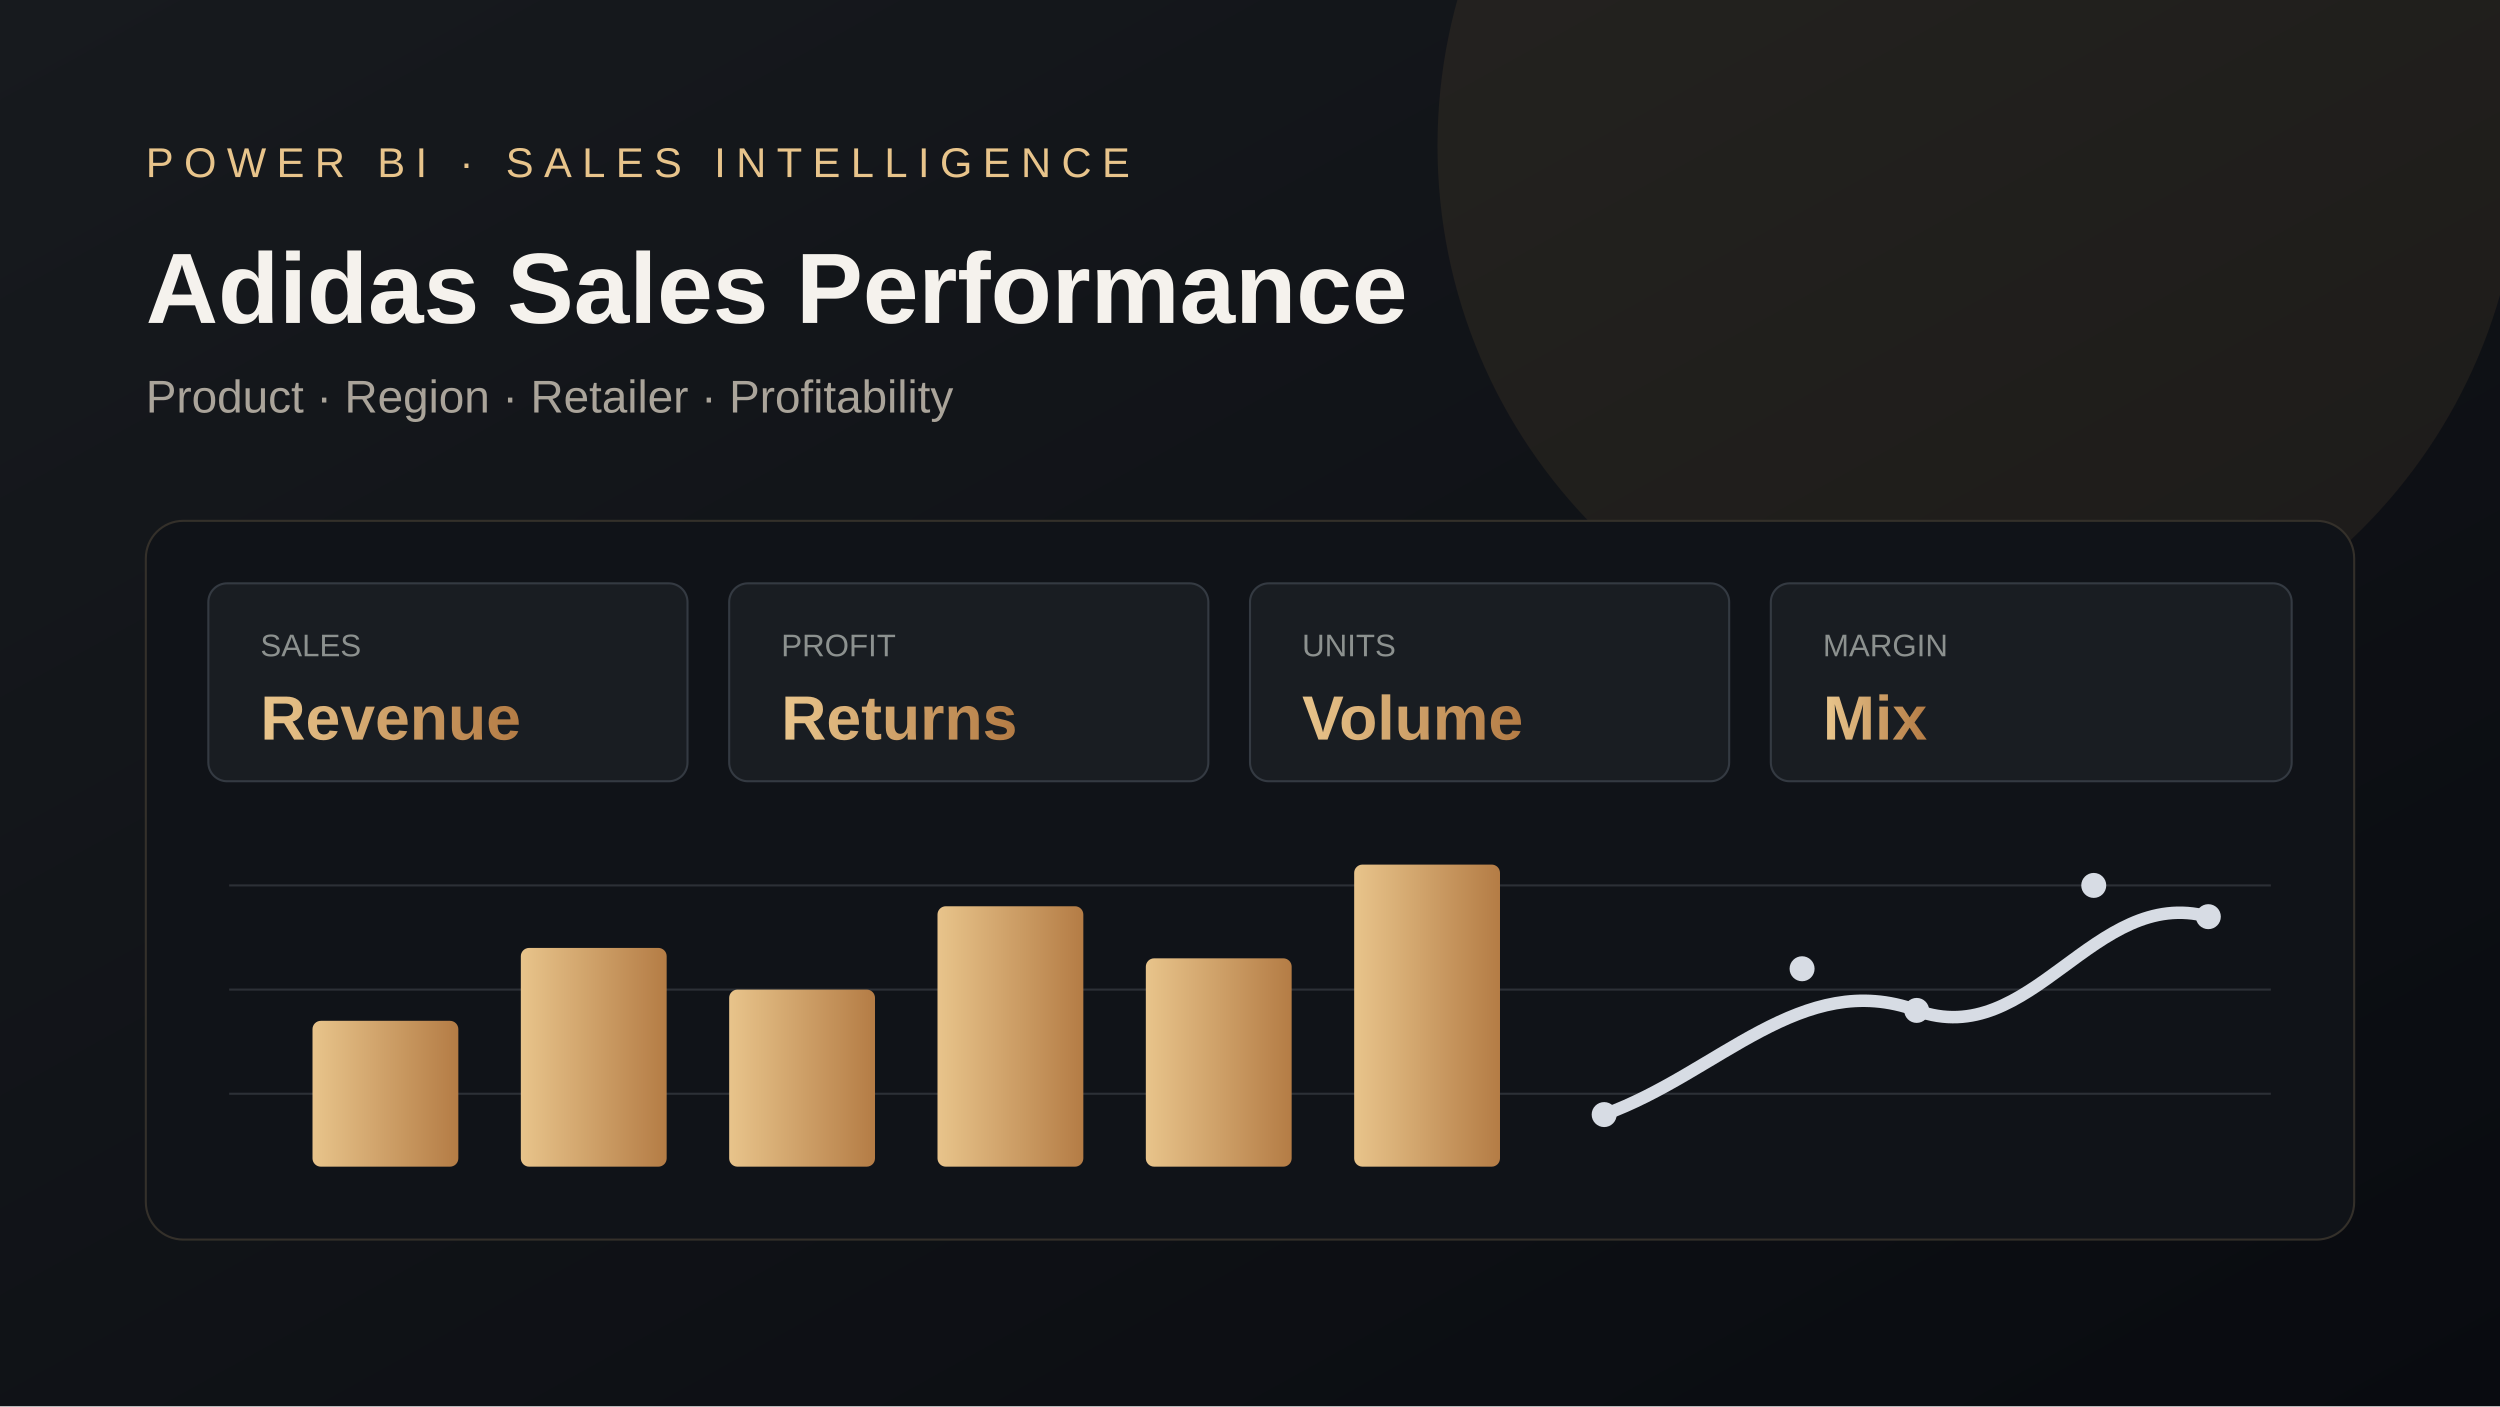
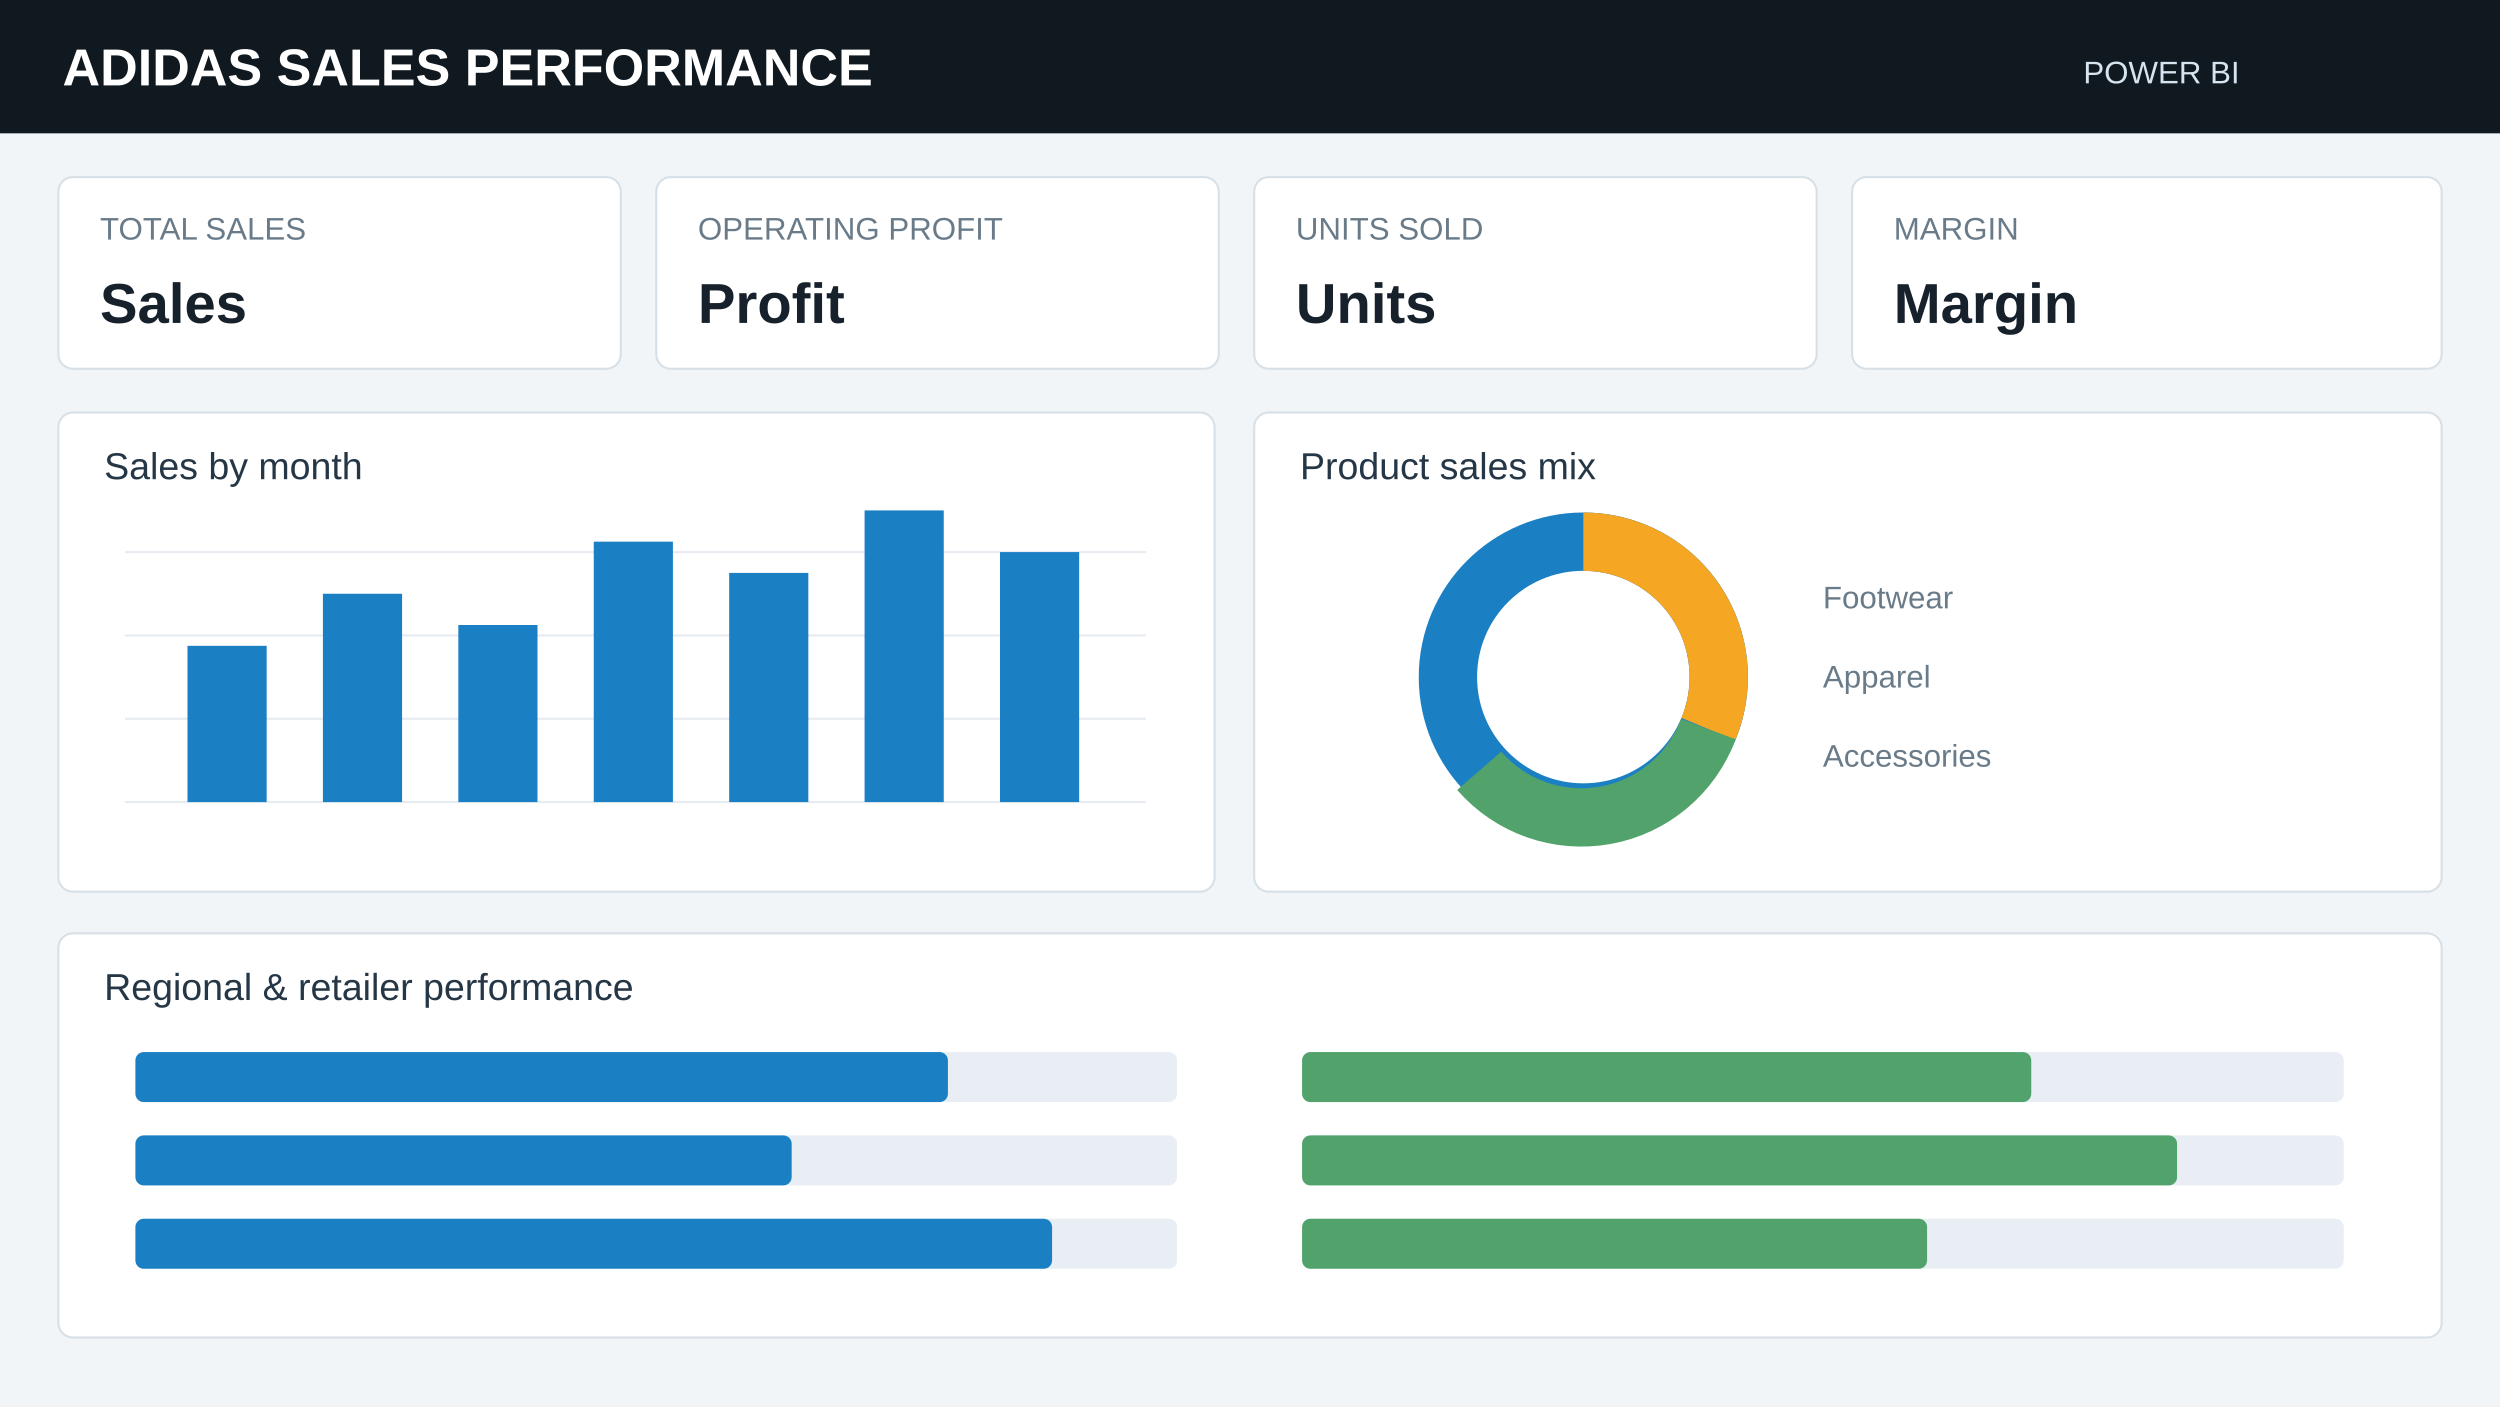
<svg xmlns="http://www.w3.org/2000/svg" viewBox="0 0 1200 675">
-   <defs>
-     <linearGradient id="bg" x2="1" y2="1">
-       <stop stop-color="#171a1e" />
-       <stop offset="1" stop-color="#090b10" />
-     </linearGradient>
-     <linearGradient id="g">
-       <stop stop-color="#e8c48b" />
-       <stop offset="1" stop-color="#b47c45" />
-     </linearGradient>
-   </defs>
-   <rect width="1200" height="675" fill="url(#bg)" />
-   <circle cx="950" cy="70" r="260" fill="#9d7440" opacity=".12" />
-   <g font-family="Arial,sans-serif">
-     <text x="70" y="85" fill="#e8c48b" font-size="20" letter-spacing="5">POWER BI · SALES INTELLIGENCE</text>
-     <text x="70" y="155" fill="#f5f2ed" font-size="48" font-weight="700">Adidas Sales Performance</text>
-     <text x="70" y="198" fill="#aaa49a" font-size="22">Product · Region · Retailer · Profitability</text>
-     <rect x="70" y="250" width="1060" height="345" rx="18" fill="#101318" stroke="#34302a" />
-     <g fill="#191d22" stroke="#343a42">
-       <rect x="100" y="280" width="230" height="95" rx="9" />
-       <rect x="350" y="280" width="230" height="95" rx="9" />
-       <rect x="600" y="280" width="230" height="95" rx="9" />
-       <rect x="850" y="280" width="250" height="95" rx="9" />
+   <rect width="1200" height="675" fill="#f2f5f7" />
+   <rect width="1200" height="64" fill="#101820" />
+   <text x="30" y="41" fill="#fff" font-family="Arial" font-size="25" font-weight="700">ADIDAS SALES PERFORMANCE</text>
+   <text x="1000" y="40" fill="#d6e4ef" font-family="Arial" font-size="15">POWER BI</text>
+   <g font-family="Arial">
+     <g fill="#fff" stroke="#d7e0e7">
+       <rect x="28" y="85" width="270" height="92" rx="7" />
+       <rect x="315" y="85" width="270" height="92" rx="7" />
+       <rect x="602" y="85" width="270" height="92" rx="7" />
+       <rect x="889" y="85" width="283" height="92" rx="7" />
    </g>
-     <g fill="#8c918f" font-size="15">
-       <text x="125" y="315">SALES</text>
-       <text x="375" y="315">PROFIT</text>
-       <text x="625" y="315">UNITS</text>
-       <text x="875" y="315">MARGIN</text>
+     <g fill="#697b89" font-size="15">
+       <text x="48" y="115">TOTAL SALES</text>
+       <text x="335" y="115">OPERATING PROFIT</text>
+       <text x="622" y="115">UNITS SOLD</text>
+       <text x="909" y="115">MARGIN</text>
    </g>
-     <g fill="url(#g)" font-size="30" font-weight="700">
-       <text x="125" y="355">Revenue</text>
-       <text x="375" y="355">Returns</text>
-       <text x="625" y="355">Volume</text>
-       <text x="875" y="355">Mix</text>
+     <g fill="#17212b" font-size="27" font-weight="700">
+       <text x="48" y="155">Sales</text>
+       <text x="335" y="155">Profit</text>
+       <text x="622" y="155">Units</text>
+       <text x="909" y="155">Margin</text>
    </g>
-     <g stroke="#2c3036">
-       <path d="M110 425H1090M110 475H1090M110 525H1090" />
+     <rect x="28" y="198" width="555" height="230" rx="7" fill="#fff" stroke="#d7e0e7" />
+     <text x="50" y="230" fill="#253746" font-size="18">Sales by month</text>
+     <g stroke="#e5ebf0">
+       <path d="M60 385H550M60 345H550M60 305H550M60 265H550" />
    </g>
-     <g fill="url(#g)">
-       <rect x="150" y="490" width="70" height="70" rx="4" />
-       <rect x="250" y="455" width="70" height="105" rx="4" />
-       <rect x="350" y="475" width="70" height="85" rx="4" />
-       <rect x="450" y="435" width="70" height="125" rx="4" />
-       <rect x="550" y="460" width="70" height="100" rx="4" />
-       <rect x="650" y="415" width="70" height="145" rx="4" />
+     <g fill="#1b7fc4">
+       <rect x="90" y="310" width="38" height="75" />
+       <rect x="155" y="285" width="38" height="100" />
+       <rect x="220" y="300" width="38" height="85" />
+       <rect x="285" y="260" width="38" height="125" />
+       <rect x="350" y="275" width="38" height="110" />
+       <rect x="415" y="245" width="38" height="140" />
+       <rect x="480" y="265" width="38" height="120" />
    </g>
-     <path d="M770 535C825 515 865 465 920 485S1005 425 1060 440" fill="none" stroke="#d7dce4" stroke-width="6" stroke-linecap="round" />
-     <g fill="#d7dce4">
-       <circle cx="770" cy="535" r="6" />
-       <circle cx="865" cy="465" r="6" />
-       <circle cx="920" cy="485" r="6" />
-       <circle cx="1005" cy="425" r="6" />
-       <circle cx="1060" cy="440" r="6" />
+     <rect x="602" y="198" width="570" height="230" rx="7" fill="#fff" stroke="#d7e0e7" />
+     <text x="624" y="230" fill="#253746" font-size="18">Product sales mix</text>
+     <circle cx="760" cy="325" r="65" fill="none" stroke="#1b7fc4" stroke-width="28" />
+     <path d="M760 260 A65 65 0 0 1 820 350" fill="none" stroke="#f5a623" stroke-width="28" />
+     <path d="M820 350 A65 65 0 0 1 710 370" fill="none" stroke="#51a36b" stroke-width="28" />
+     <g fill="#697b89" font-size="15">
+       <text x="875" y="292">Footwear</text>
+       <text x="875" y="330">Apparel</text>
+       <text x="875" y="368">Accessories</text>
+     </g>
+     <rect x="28" y="448" width="1144" height="194" rx="7" fill="#fff" stroke="#d7e0e7" />
+     <text x="50" y="480" fill="#253746" font-size="18">Regional &amp; retailer performance</text>
+     <g fill="#e8eef3">
+       <rect x="65" y="505" width="500" height="24" rx="4" />
+       <rect x="65" y="545" width="500" height="24" rx="4" />
+       <rect x="65" y="585" width="500" height="24" rx="4" />
+       <rect x="625" y="505" width="500" height="24" rx="4" />
+       <rect x="625" y="545" width="500" height="24" rx="4" />
+       <rect x="625" y="585" width="500" height="24" rx="4" />
+     </g>
+     <g fill="#1b7fc4">
+       <rect x="65" y="505" width="390" height="24" rx="4" />
+       <rect x="65" y="545" width="315" height="24" rx="4" />
+       <rect x="65" y="585" width="440" height="24" rx="4" />
+     </g>
+     <g fill="#51a36b">
+       <rect x="625" y="505" width="350" height="24" rx="4" />
+       <rect x="625" y="545" width="420" height="24" rx="4" />
+       <rect x="625" y="585" width="300" height="24" rx="4" />
    </g>
  </g>
</svg>
